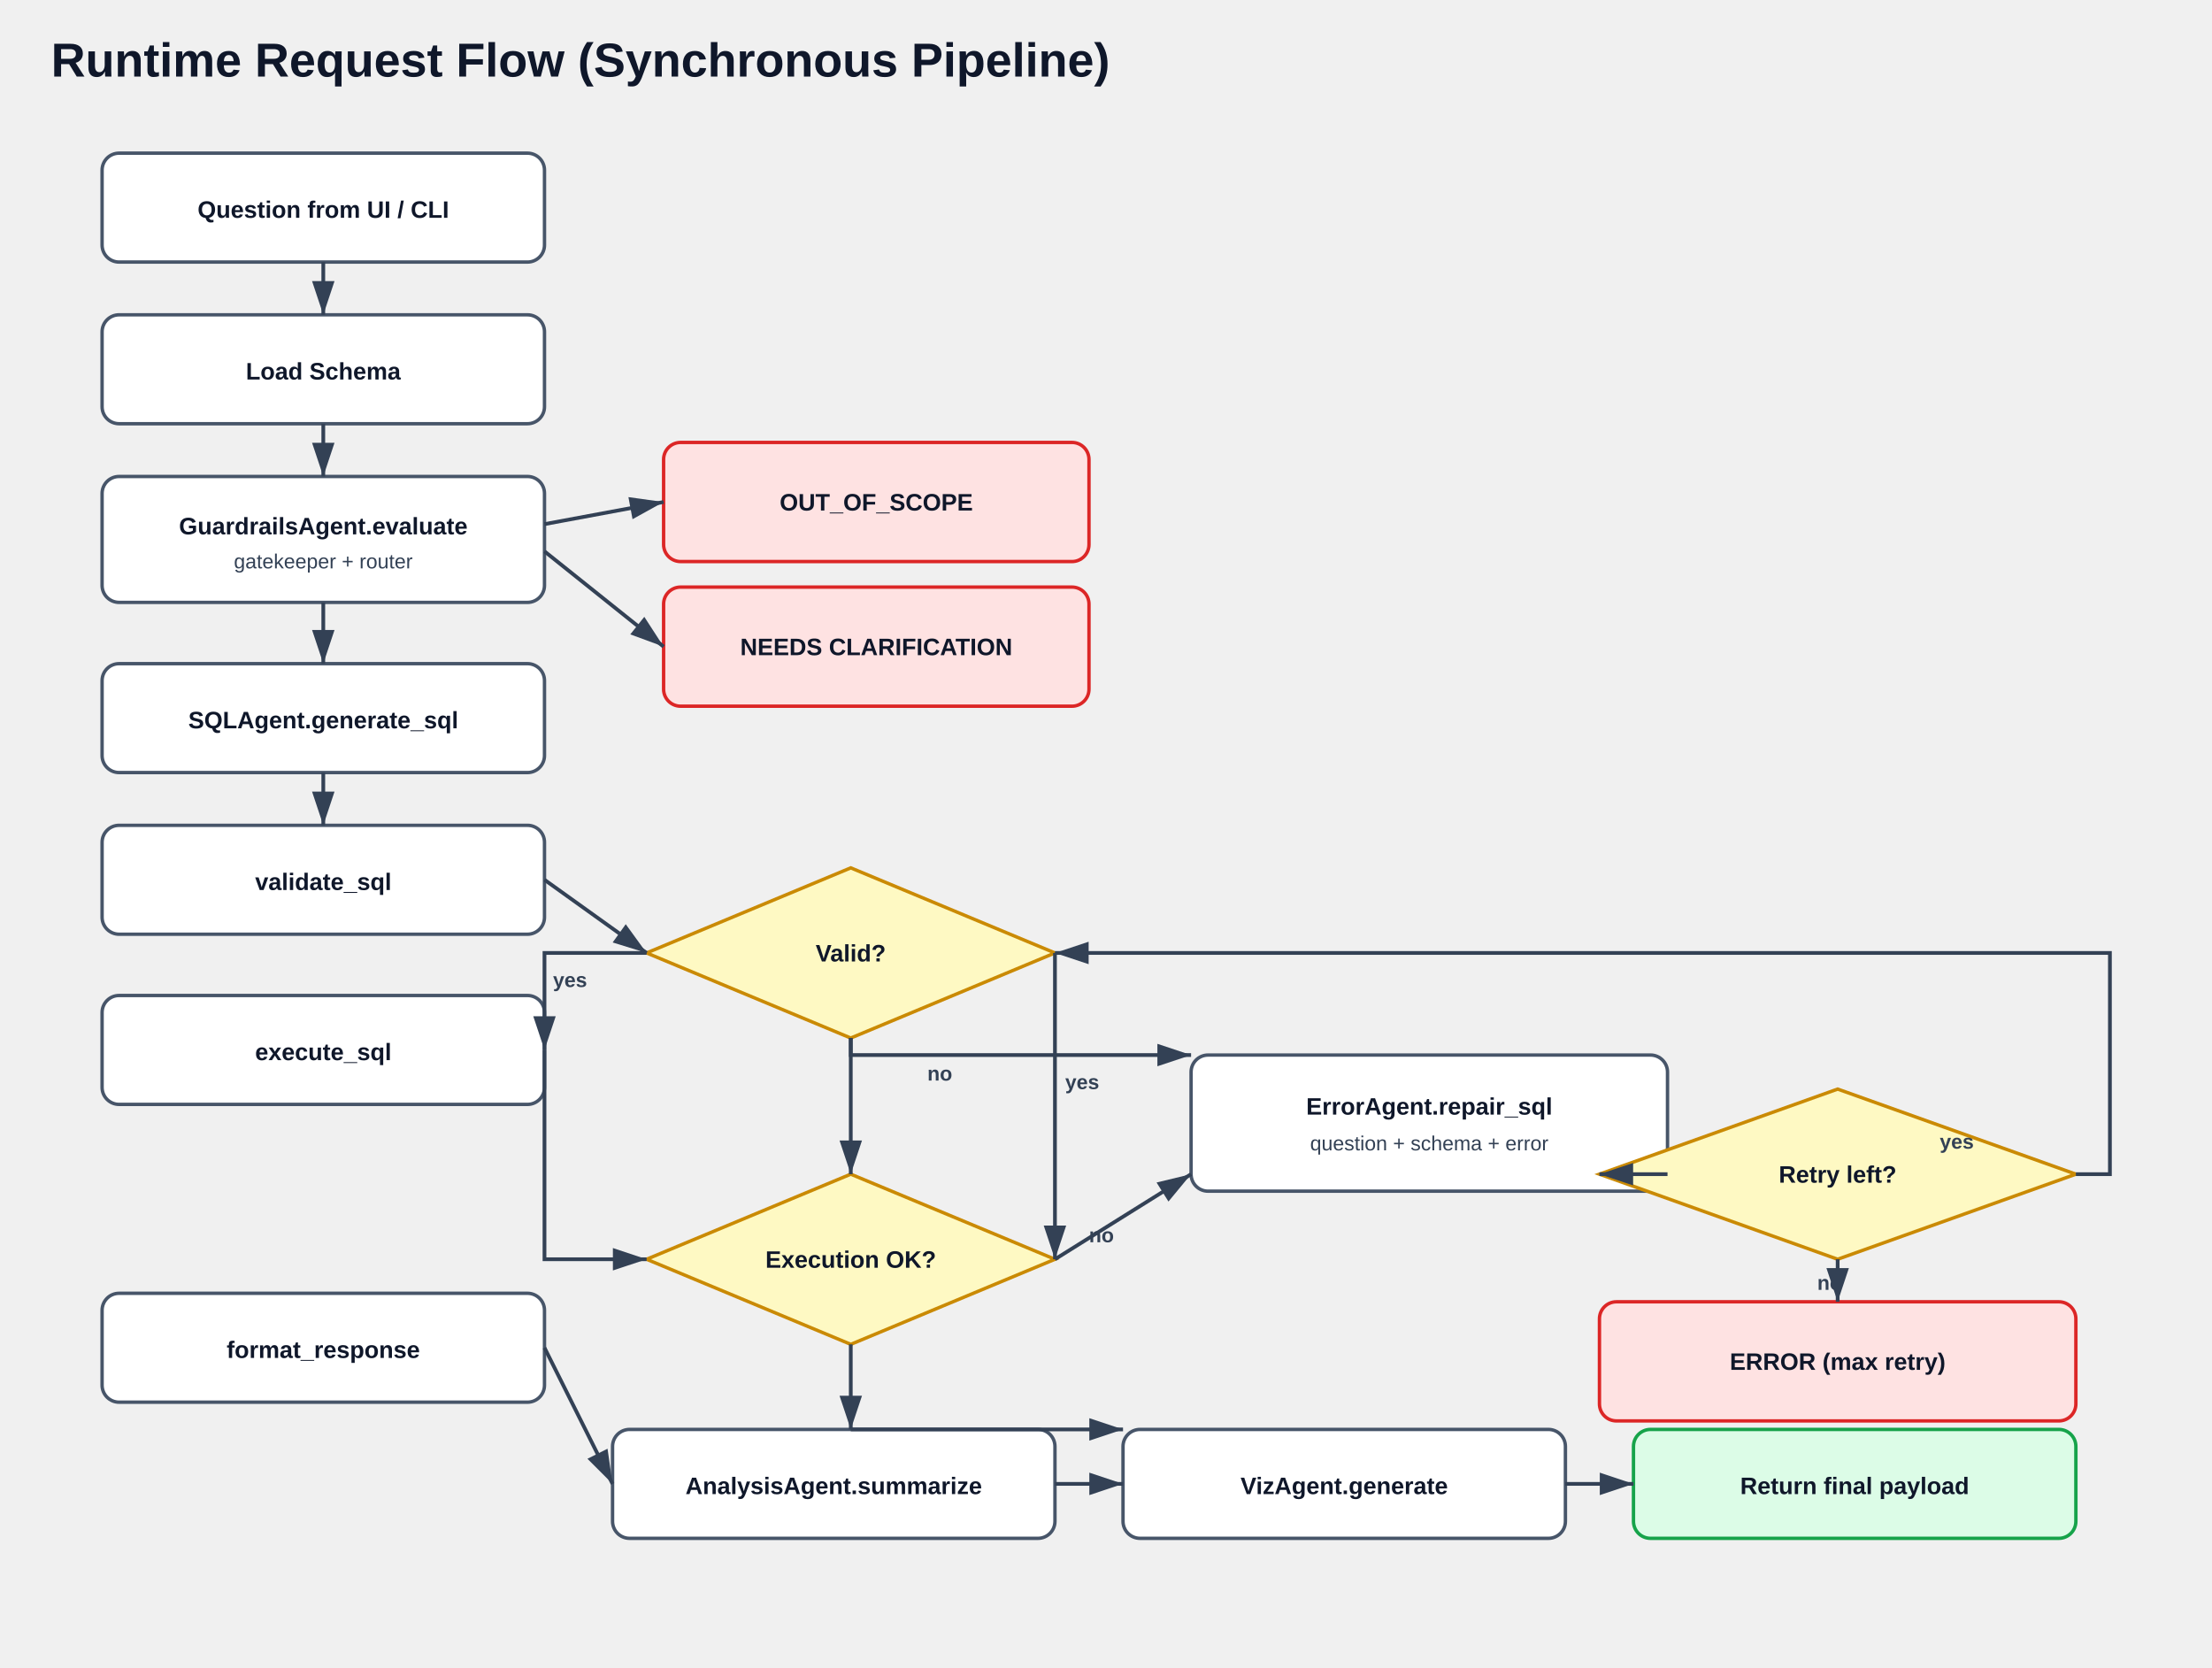
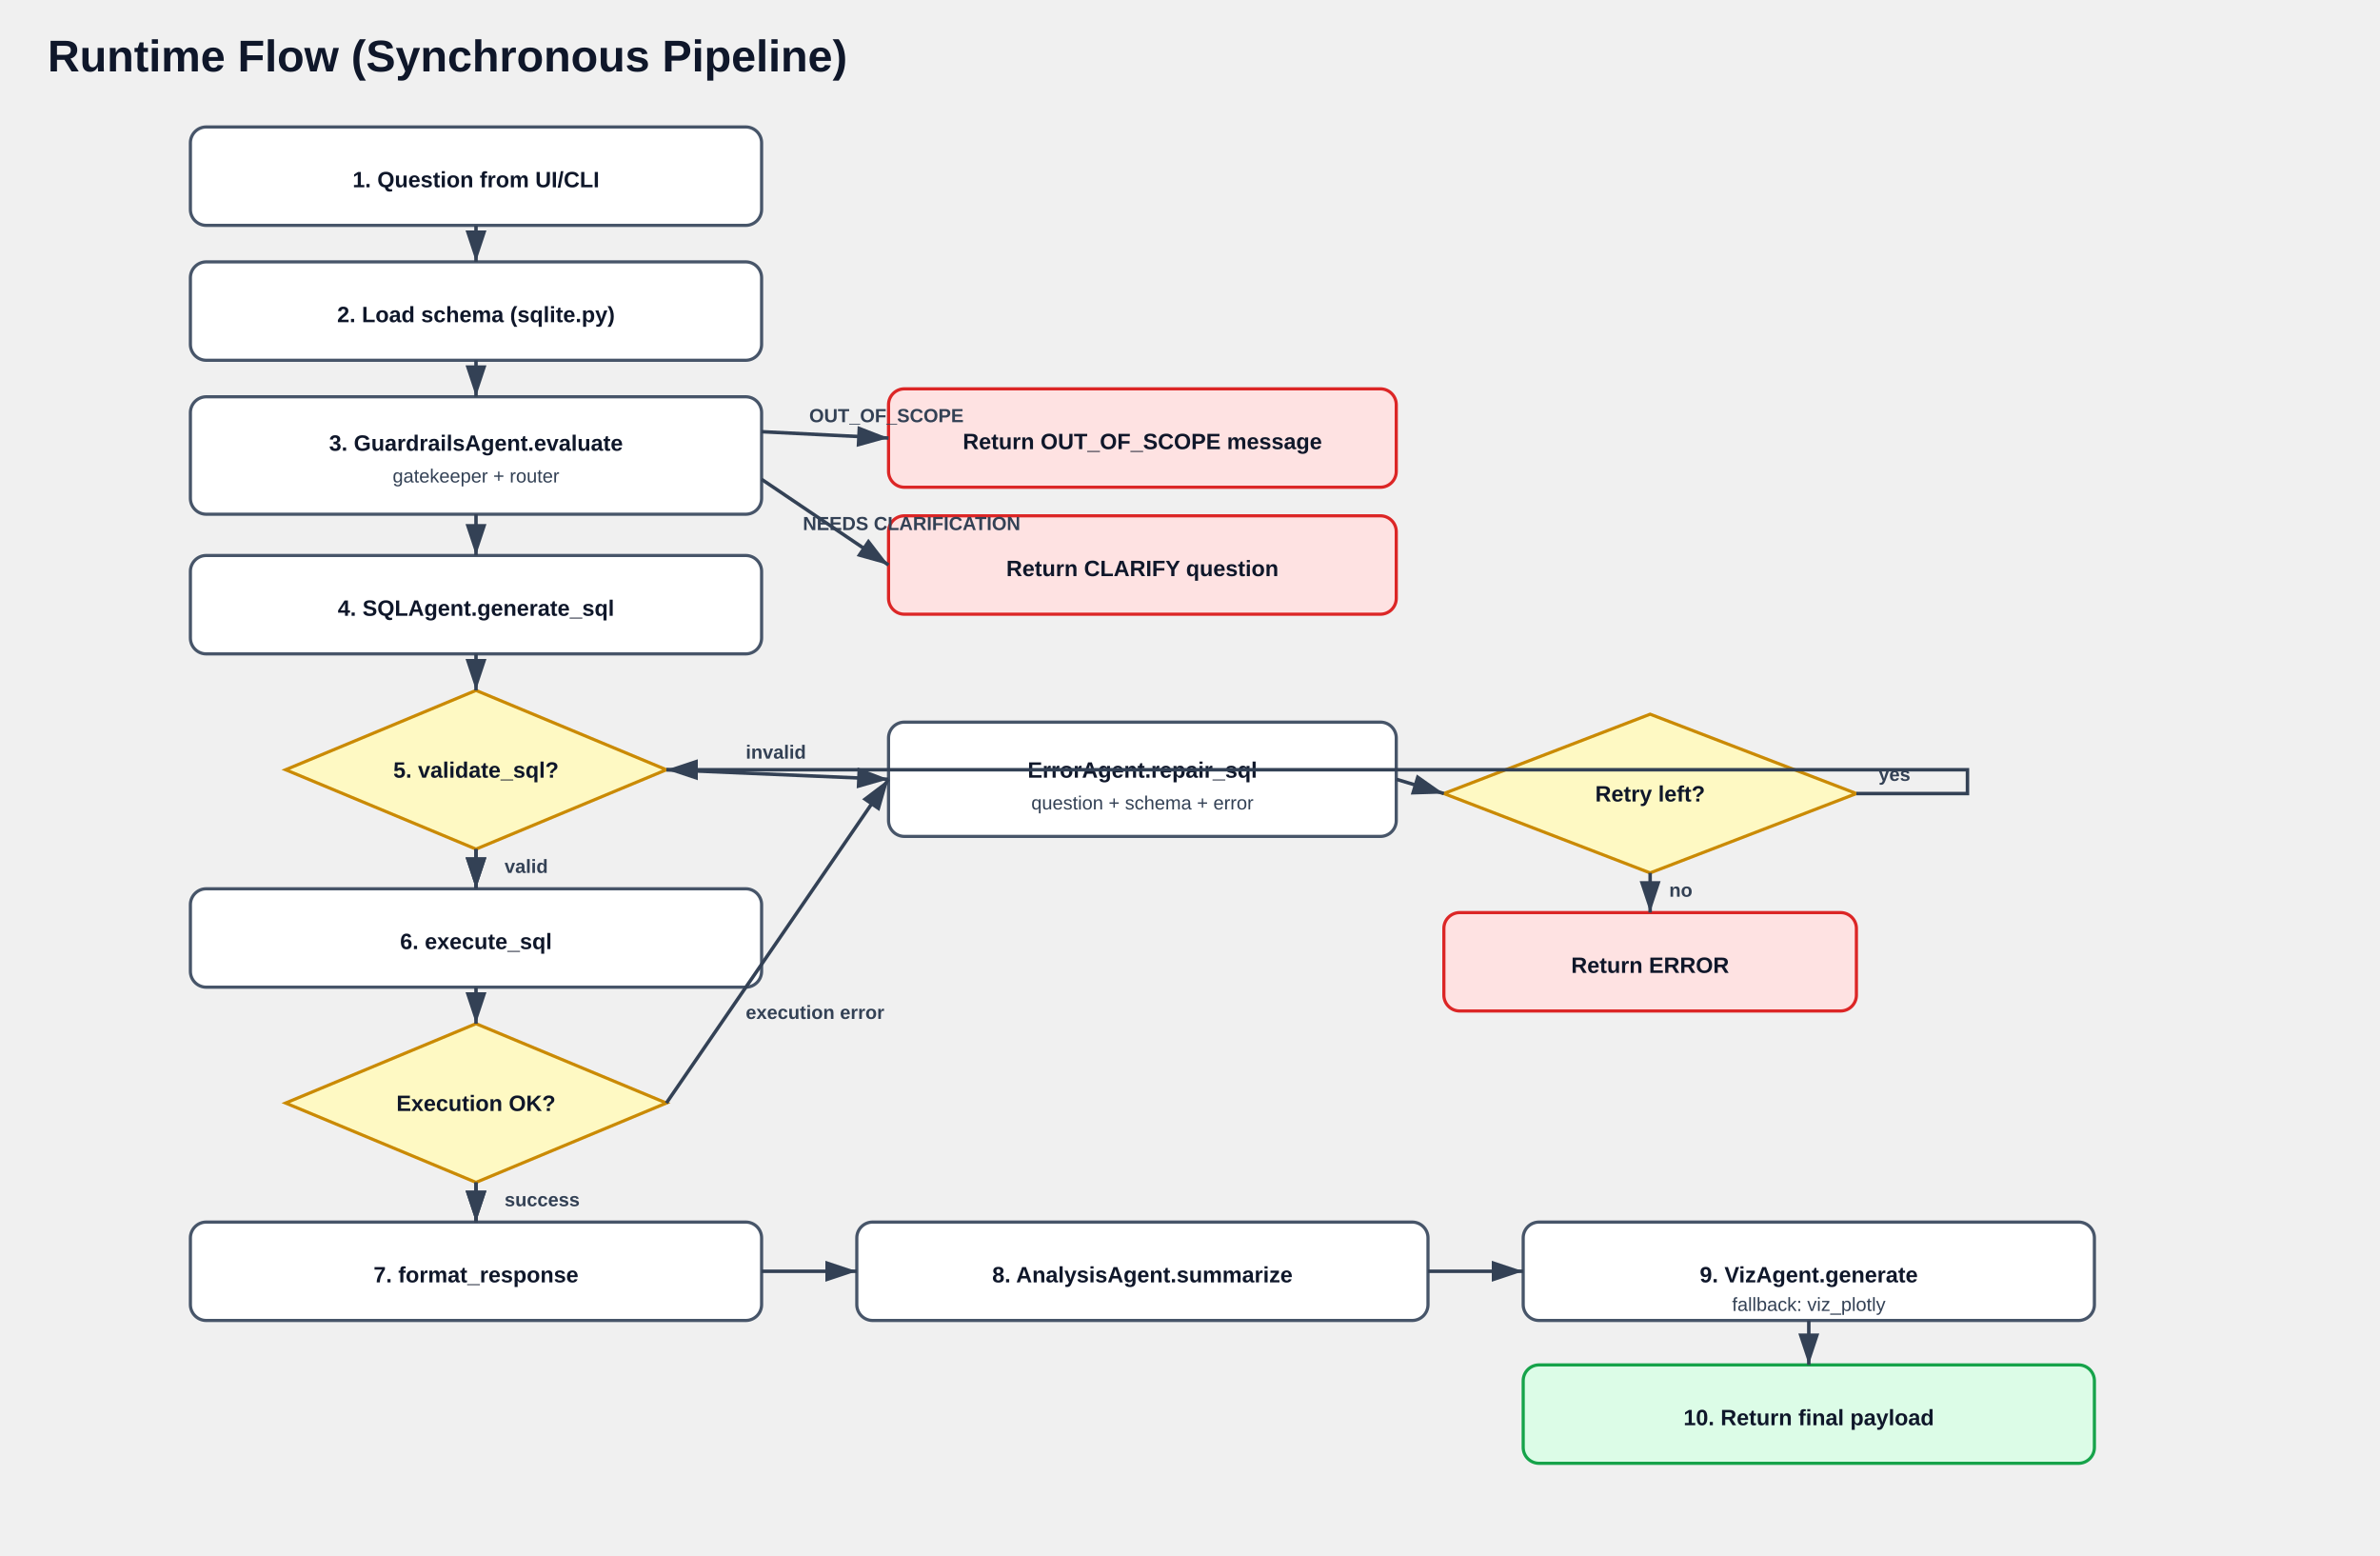
- <svg xmlns="http://www.w3.org/2000/svg" width="1300" height="980" viewBox="0 0 1300 980">
+ <svg xmlns="http://www.w3.org/2000/svg" width="1500" height="980" viewBox="0 0 1500 980">
  <defs>
    <marker id="arrow" markerWidth="10" markerHeight="10" refX="9" refY="3" orient="auto" markerUnits="strokeWidth">
      <path d="M0,0 L0,6 L9,3 z" fill="#334155" />
    </marker>
    <style>
      .title { font: 700 28px Arial, sans-serif; fill: #0f172a; }
      .node { fill: #ffffff; stroke: #475569; stroke-width: 2; rx: 10; }
      .decision { fill: #fef9c3; stroke: #ca8a04; stroke-width: 2; }
      .end { fill: #fee2e2; stroke: #dc2626; stroke-width: 2; rx: 10; }
      .ok { fill: #dcfce7; stroke: #16a34a; stroke-width: 2; rx: 10; }
      .label { font: 600 14px Arial, sans-serif; fill: #0f172a; }
      .small { font: 500 12px Arial, sans-serif; fill: #334155; }
      .edge { stroke: #334155; stroke-width: 2.2; fill: none; marker-end: url(#arrow); }
      .note { font: 600 12px Arial, sans-serif; fill: #334155; }
    </style>
  </defs>
-   <text x="30" y="45" class="title">Runtime Request Flow (Synchronous Pipeline)</text>
-   <rect x="60" y="90" width="260" height="64" class="node" />
-   <text x="190" y="128" class="label" text-anchor="middle">Question from UI / CLI</text>
-   <rect x="60" y="185" width="260" height="64" class="node" />
-   <text x="190" y="223" class="label" text-anchor="middle">Load Schema</text>
-   <rect x="60" y="280" width="260" height="74" class="node" />
-   <text x="190" y="314" class="label" text-anchor="middle">GuardrailsAgent.evaluate</text>
-   <text x="190" y="334" class="small" text-anchor="middle">gatekeeper + router</text>
-   <rect x="390" y="260" width="250" height="70" class="end" />
-   <text x="515" y="300" class="label" text-anchor="middle">OUT_OF_SCOPE</text>
-   <rect x="390" y="345" width="250" height="70" class="end" />
-   <text x="515" y="385" class="label" text-anchor="middle">NEEDS CLARIFICATION</text>
-   <rect x="60" y="390" width="260" height="64" class="node" />
-   <text x="190" y="428" class="label" text-anchor="middle">SQLAgent.generate_sql</text>
-   <rect x="60" y="485" width="260" height="64" class="node" />
-   <text x="190" y="523" class="label" text-anchor="middle">validate_sql</text>
-   <polygon points="500,510 620,560 500,610 380,560" class="decision" />
-   <text x="500" y="565" class="label" text-anchor="middle">Valid?</text>
-   <rect x="60" y="585" width="260" height="64" class="node" />
-   <text x="190" y="623" class="label" text-anchor="middle">execute_sql</text>
-   <polygon points="500,690 620,740 500,790 380,740" class="decision" />
-   <text x="500" y="745" class="label" text-anchor="middle">Execution OK?</text>
-   <rect x="700" y="620" width="280" height="80" class="node" />
-   <text x="840" y="655" class="label" text-anchor="middle">ErrorAgent.repair_sql</text>
-   <text x="840" y="676" class="small" text-anchor="middle">question + schema + error</text>
-   <polygon points="1080,640 1220,690 1080,740 940,690" class="decision" />
-   <text x="1080" y="695" class="label" text-anchor="middle">Retry left?</text>
-   <rect x="940" y="765" width="280" height="70" class="end" />
-   <text x="1080" y="805" class="label" text-anchor="middle">ERROR (max retry)</text>
-   <rect x="60" y="760" width="260" height="64" class="node" />
-   <text x="190" y="798" class="label" text-anchor="middle">format_response</text>
-   <rect x="360" y="840" width="260" height="64" class="node" />
-   <text x="490" y="878" class="label" text-anchor="middle">AnalysisAgent.summarize</text>
-   <rect x="660" y="840" width="260" height="64" class="node" />
-   <text x="790" y="878" class="label" text-anchor="middle">VizAgent.generate</text>
-   <rect x="960" y="840" width="260" height="64" class="ok" />
-   <text x="1090" y="878" class="label" text-anchor="middle">Return final payload</text>
-   <path class="edge" d="M190 154 L190 185" />
-   <path class="edge" d="M190 249 L190 280" />
-   <path class="edge" d="M320 308 L390 295" />
-   <path class="edge" d="M320 324 L390 380" />
-   <path class="edge" d="M190 354 L190 390" />
-   <path class="edge" d="M190 454 L190 485" />
-   <path class="edge" d="M320 517 L380 560" />
-   <path class="edge" d="M500 610 L500 690" />
-   <path class="edge" d="M500 790 L500 840" />
-   <path class="edge" d="M500 840 L660 840" />
-   <path class="edge" d="M920 872 L960 872" />
-   <path class="edge" d="M380 560 L320 560 L320 617" />
-   <text x="325" y="580" class="note">yes</text>
-   <path class="edge" d="M500 610 L500 620 L700 620" />
-   <text x="545" y="635" class="note">no</text>
-   <path class="edge" d="M320 617 L320 740 L380 740" />
-   <path class="edge" d="M620 740 L700 690" />
-   <text x="640" y="730" class="note">no</text>
-   <path class="edge" d="M620 560 L620 740" />
-   <text x="626" y="640" class="note">yes</text>
-   <path class="edge" d="M980 690 L940 690" />
-   <path class="edge" d="M1080 740 L1080 765" />
-   <path class="edge" d="M1220 690 L1240 690 L1240 560 L620 560" />
-   <text x="1140" y="675" class="note">yes</text>
-   <text x="1068" y="758" class="note">no</text>
-   <path class="edge" d="M320 792 L360 872" />
-   <path class="edge" d="M620 872 L660 872" />
+   <text x="30" y="45" class="title">Runtime Flow (Synchronous Pipeline)</text>
+   <rect x="120" y="80" width="360" height="62" class="node" />
+   <text x="300" y="118" class="label" text-anchor="middle">1. Question from UI/CLI</text>
+   <rect x="120" y="165" width="360" height="62" class="node" />
+   <text x="300" y="203" class="label" text-anchor="middle">2. Load schema (sqlite.py)</text>
+   <rect x="120" y="250" width="360" height="74" class="node" />
+   <text x="300" y="284" class="label" text-anchor="middle">3. GuardrailsAgent.evaluate</text>
+   <text x="300" y="304" class="small" text-anchor="middle">gatekeeper + router</text>
+   <rect x="120" y="350" width="360" height="62" class="node" />
+   <text x="300" y="388" class="label" text-anchor="middle">4. SQLAgent.generate_sql</text>
+   <polygon points="300,435 420,485 300,535 180,485" class="decision" />
+   <text x="300" y="490" class="label" text-anchor="middle">5. validate_sql?</text>
+   <rect x="120" y="560" width="360" height="62" class="node" />
+   <text x="300" y="598" class="label" text-anchor="middle">6. execute_sql</text>
+   <polygon points="300,645 420,695 300,745 180,695" class="decision" />
+   <text x="300" y="700" class="label" text-anchor="middle">Execution OK?</text>
+   <rect x="120" y="770" width="360" height="62" class="node" />
+   <text x="300" y="808" class="label" text-anchor="middle">7. format_response</text>
+   <rect x="540" y="770" width="360" height="62" class="node" />
+   <text x="720" y="808" class="label" text-anchor="middle">8. AnalysisAgent.summarize</text>
+   <rect x="960" y="770" width="360" height="62" class="node" />
+   <text x="1140" y="808" class="label" text-anchor="middle">9. VizAgent.generate</text>
+   <text x="1140" y="826" class="small" text-anchor="middle">fallback: viz_plotly</text>
+   <rect x="960" y="860" width="360" height="62" class="ok" />
+   <text x="1140" y="898" class="label" text-anchor="middle">10. Return final payload</text>
+   <rect x="560" y="245" width="320" height="62" class="end" />
+   <text x="720" y="283" class="label" text-anchor="middle">Return OUT_OF_SCOPE message</text>
+   <rect x="560" y="325" width="320" height="62" class="end" />
+   <text x="720" y="363" class="label" text-anchor="middle">Return CLARIFY question</text>
+   <rect x="560" y="455" width="320" height="72" class="node" />
+   <text x="720" y="490" class="label" text-anchor="middle">ErrorAgent.repair_sql</text>
+   <text x="720" y="510" class="small" text-anchor="middle">question + schema + error</text>
+   <polygon points="1040,450 1170,500 1040,550 910,500" class="decision" />
+   <text x="1040" y="505" class="label" text-anchor="middle">Retry left?</text>
+   <rect x="910" y="575" width="260" height="62" class="end" />
+   <text x="1040" y="613" class="label" text-anchor="middle">Return ERROR</text>
+   <path class="edge" d="M300 142 L300 165" />
+   <path class="edge" d="M300 227 L300 250" />
+   <path class="edge" d="M300 324 L300 350" />
+   <path class="edge" d="M300 412 L300 435" />
+   <path class="edge" d="M300 535 L300 560" />
+   <path class="edge" d="M300 622 L300 645" />
+   <path class="edge" d="M300 745 L300 770" />
+   <path class="edge" d="M480 801 L540 801" />
+   <path class="edge" d="M900 801 L960 801" />
+   <path class="edge" d="M1140 832 L1140 860" />
+   <path class="edge" d="M480 272 L560 276" />
+   <text x="510" y="266" class="note">OUT_OF_SCOPE</text>
+   <path class="edge" d="M480 302 L560 356" />
+   <text x="506" y="334" class="note">NEEDS CLARIFICATION</text>
+   <path class="edge" d="M420 485 L560 491" />
+   <text x="470" y="478" class="note">invalid</text>
+   <path class="edge" d="M300 535 L300 560" />
+   <text x="318" y="550" class="note">valid</text>
+   <path class="edge" d="M420 695 L560 491" />
+   <text x="470" y="642" class="note">execution error</text>
+   <path class="edge" d="M300 745 L300 770" />
+   <text x="318" y="760" class="note">success</text>
+   <path class="edge" d="M880 491 L910 500" />
+   <path class="edge" d="M1040 550 L1040 575" />
+   <text x="1052" y="565" class="note">no</text>
+   <path class="edge" d="M1170 500 L1240 500 L1240 485 L420 485" />
+   <text x="1184" y="492" class="note">yes</text>
</svg>
